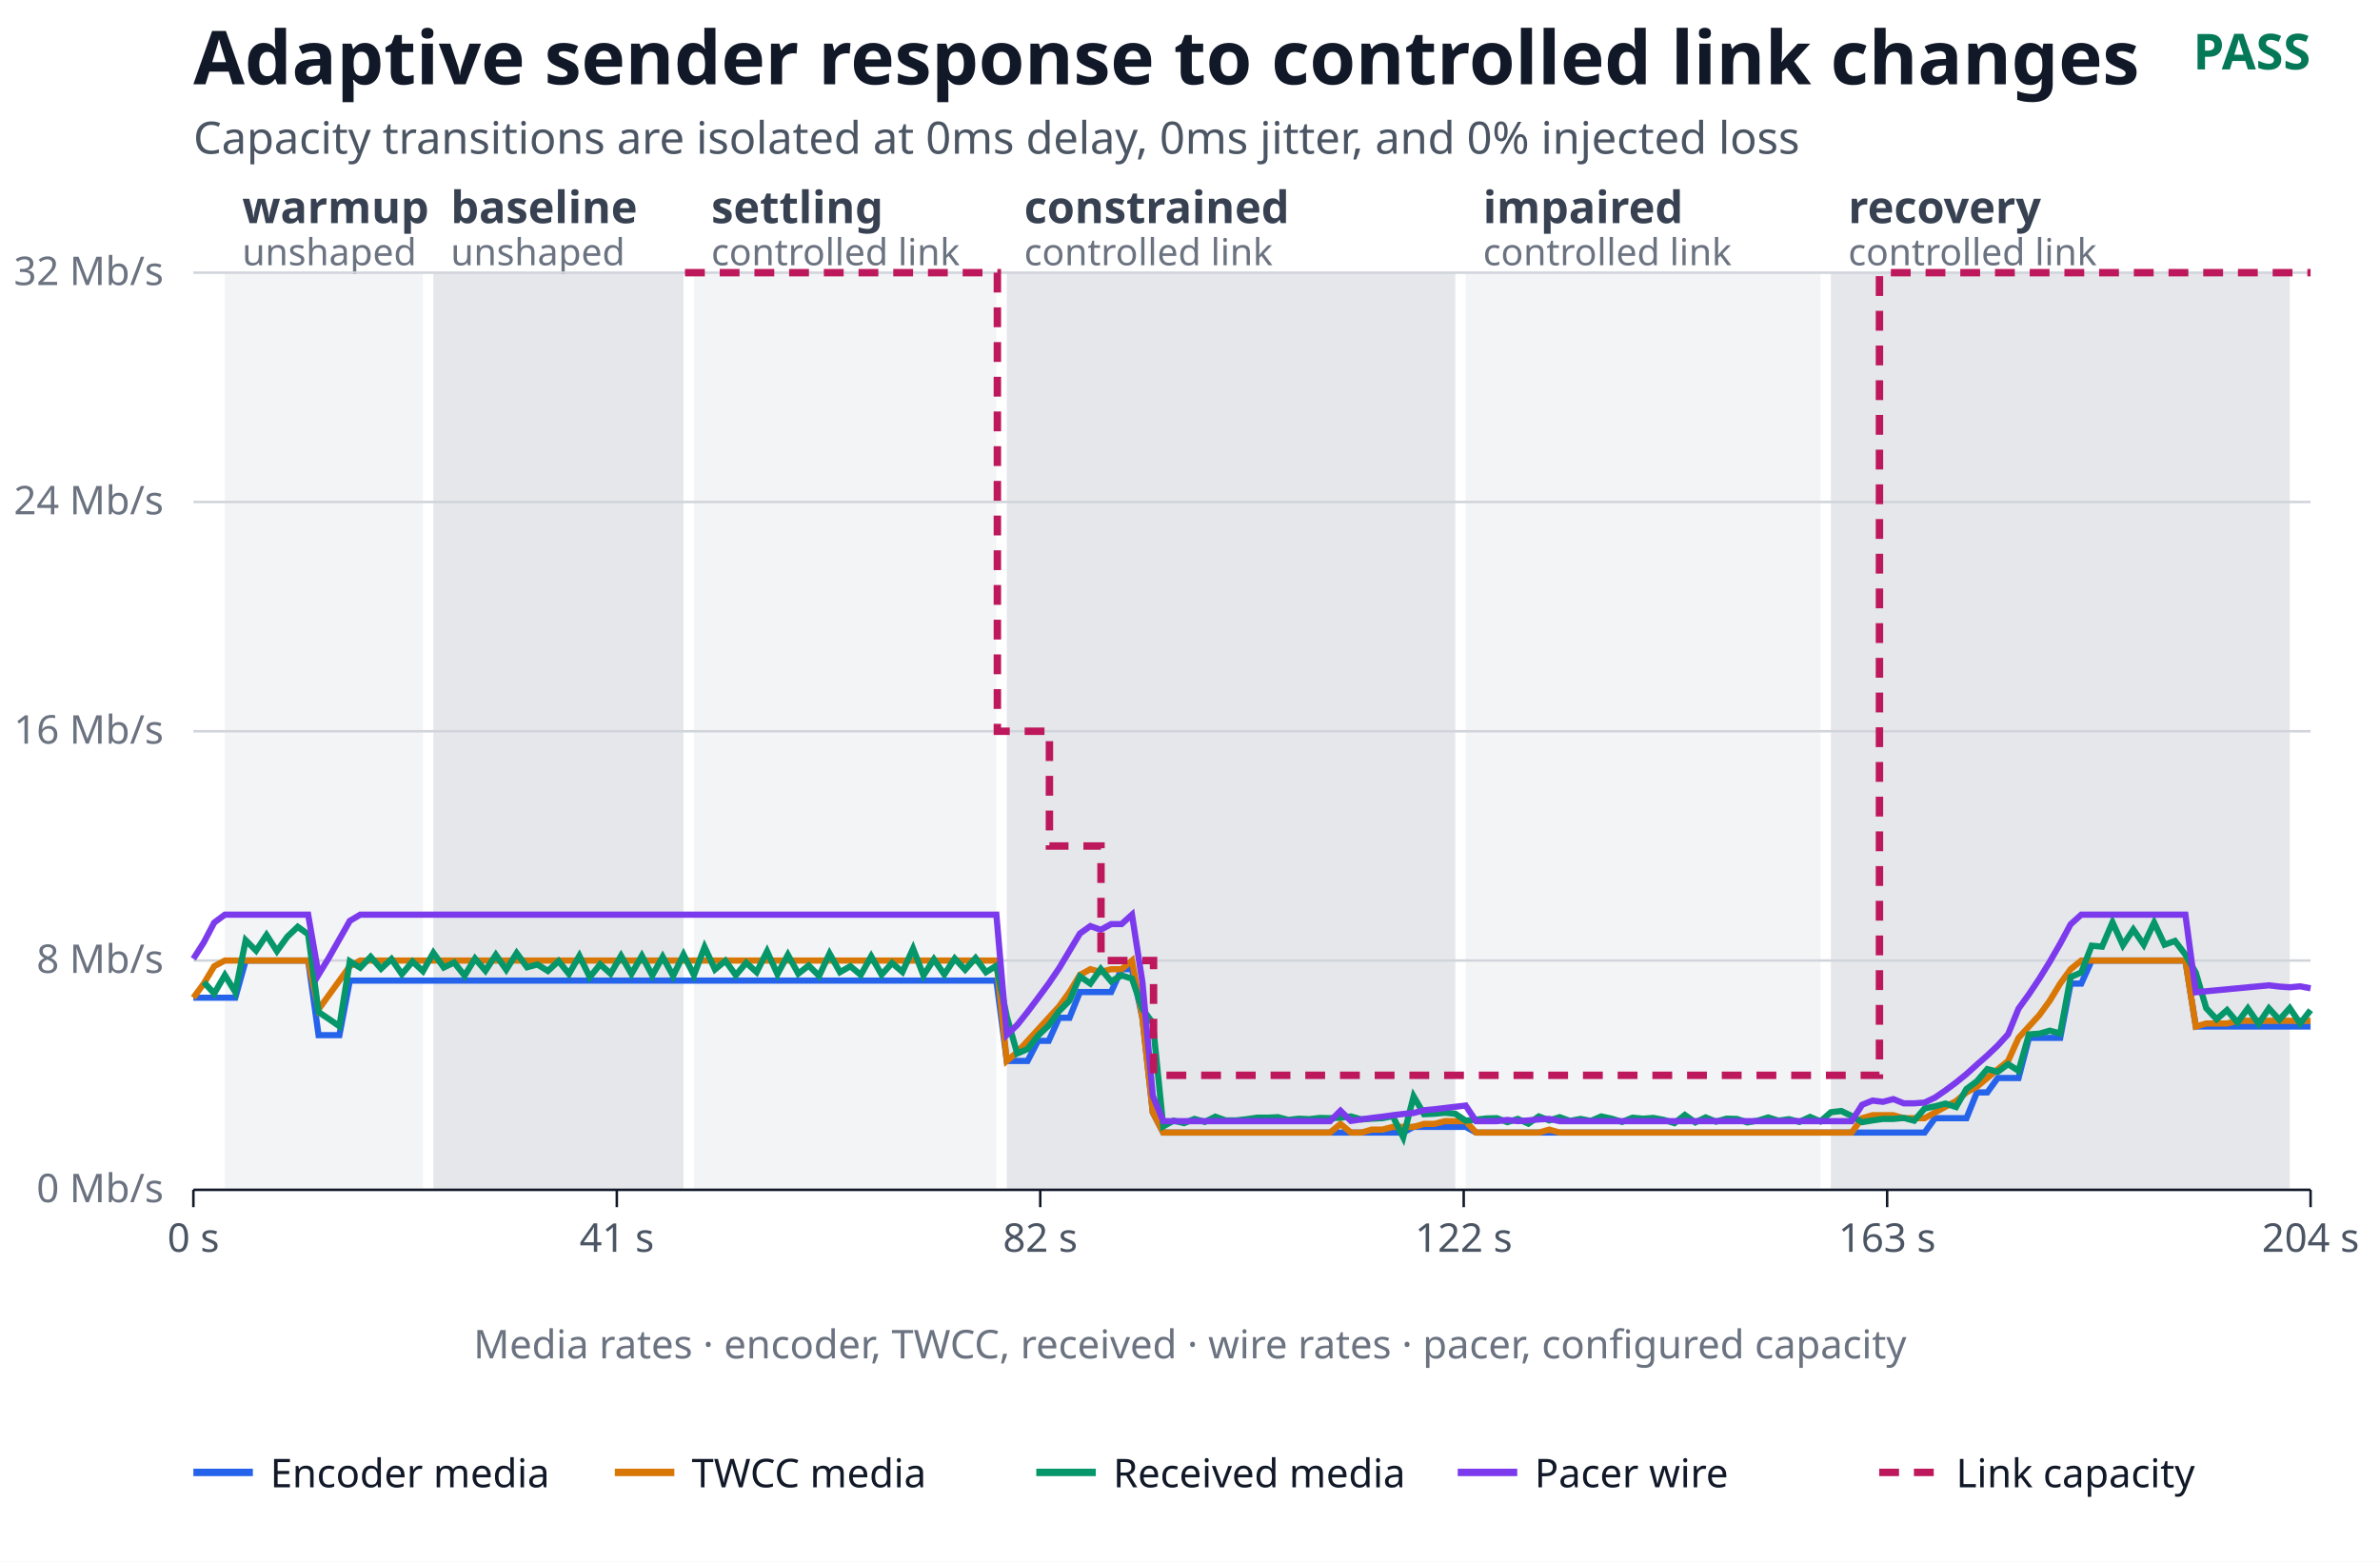
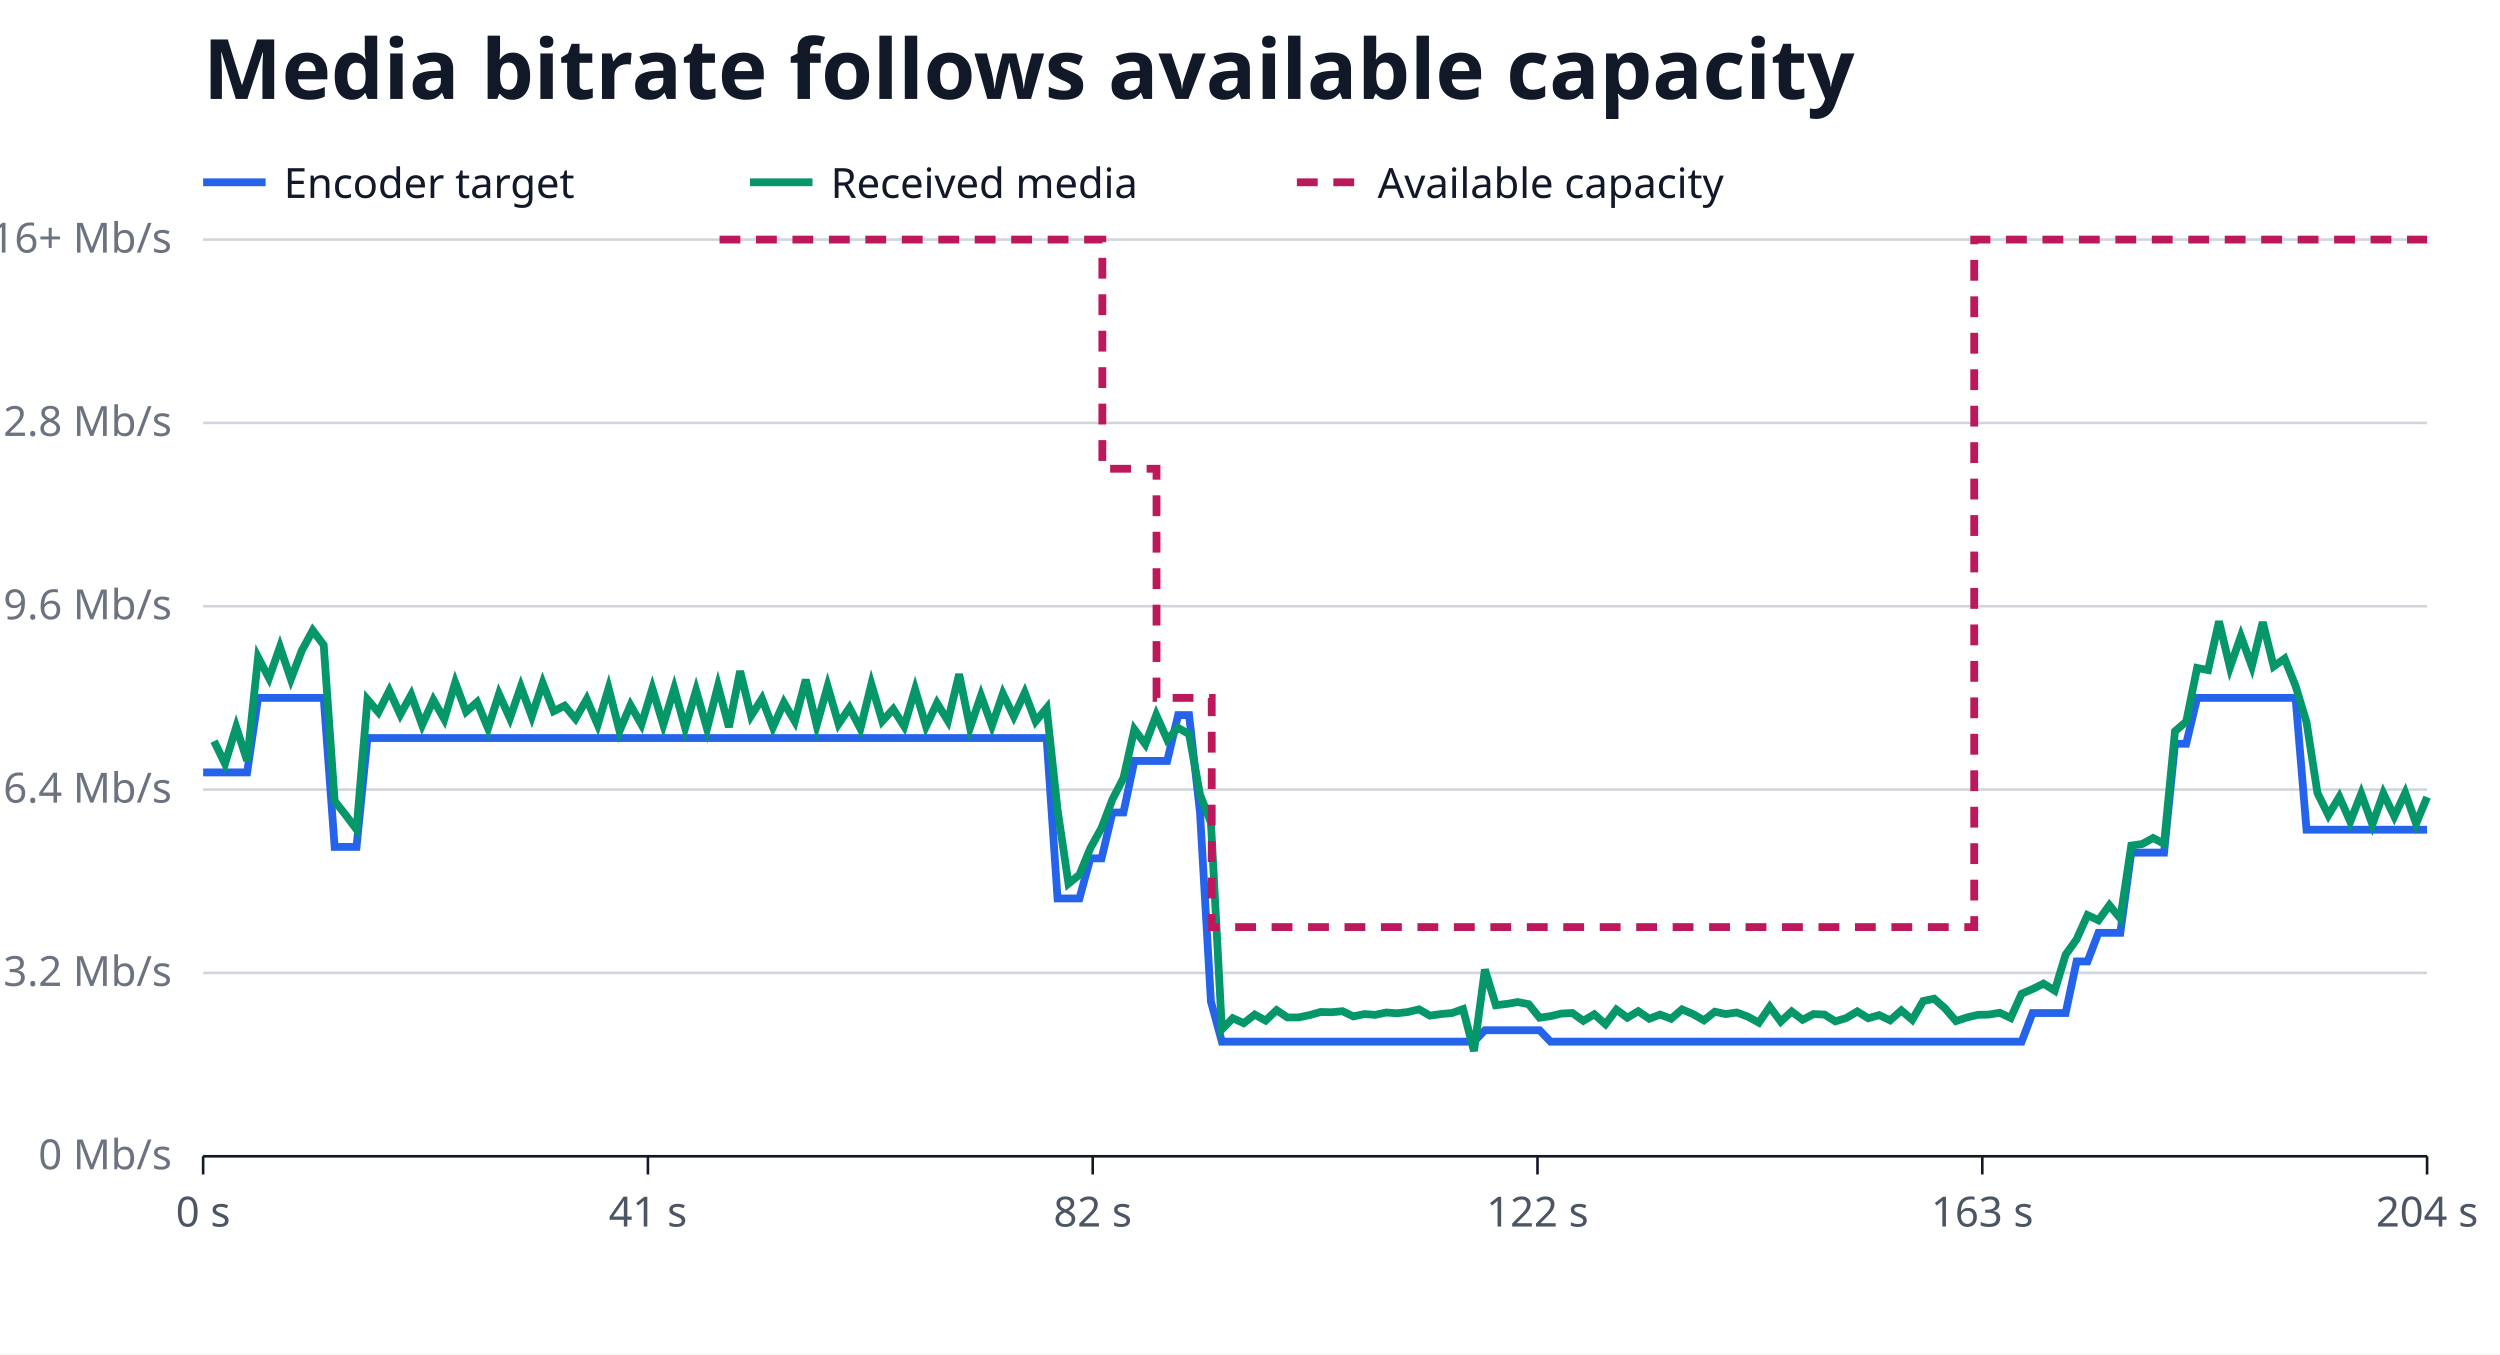
- <svg xmlns="http://www.w3.org/2000/svg" width="960" height="630" viewBox="0 0 960 630" role="img" aria-labelledby="title description" style="font-family:system-ui,sans-serif">
+ <svg xmlns="http://www.w3.org/2000/svg" width="960" height="520" viewBox="0 0 960 520" role="img" aria-labelledby="title description" style="font-family:system-ui,sans-serif">
  <rect width="100%" height="100%" fill="#ffffff" />
-   <text x="78" y="34" font-size="30" font-weight="600" fill="#111827">Adaptive sender response to controlled link changes</text>
-   <text x="78" y="62" font-size="18" fill="#4b5563">Capacity transitions are isolated at 0ms delay, 0ms jitter, and 0% injected loss</text>
-   <text x="932" y="28" text-anchor="end" font-size="20" font-weight="700" fill="#047857">PASS</text>
-   <rect x="90.7" y="110" width="79.9" height="370" fill="#f3f4f6" />
-   <text x="97.7" y="90" font-size="18" font-weight="600" fill="#374151">warmup</text>
-   <text x="97.7" y="107" font-size="15" fill="#6b7280">unshaped</text>
-   <rect x="174.8" y="110" width="100.9" height="370" fill="#e5e7eb" />
-   <text x="181.8" y="90" font-size="18" font-weight="600" fill="#374151">baseline</text>
-   <text x="181.8" y="107" font-size="15" fill="#6b7280">unshaped</text>
-   <rect x="279.9" y="110" width="122" height="370" fill="#f3f4f6" />
-   <text x="286.9" y="90" font-size="18" font-weight="600" fill="#374151">settling</text>
-   <text x="286.9" y="107" font-size="15" fill="#6b7280">controlled link</text>
-   <rect x="406.1" y="110" width="180.9" height="370" fill="#e5e7eb" />
-   <text x="413.1" y="90" font-size="18" font-weight="600" fill="#374151">constrained</text>
-   <text x="413.1" y="107" font-size="15" fill="#6b7280">controlled link</text>
-   <rect x="591.2" y="110" width="143.1" height="370" fill="#f3f4f6" />
-   <text x="598.2" y="90" font-size="18" font-weight="600" fill="#374151">impaired</text>
-   <text x="598.2" y="107" font-size="15" fill="#6b7280">controlled link</text>
-   <rect x="738.5" y="110" width="185.1" height="370" fill="#e5e7eb" />
-   <text x="745.5" y="90" font-size="18" font-weight="600" fill="#374151">recovery</text>
-   <text x="745.5" y="107" font-size="15" fill="#6b7280">controlled link</text>
-   <line x1="78" y1="480" x2="932" y2="480" stroke="#d1d5db" />
-   <text x="66" y="485" text-anchor="end" font-size="16" fill="#6b7280">0 Mb/s</text>
-   <line x1="78" y1="387.5" x2="932" y2="387.5" stroke="#d1d5db" />
-   <text x="66" y="392.5" text-anchor="end" font-size="16" fill="#6b7280">8 Mb/s</text>
-   <line x1="78" y1="295" x2="932" y2="295" stroke="#d1d5db" />
-   <text x="66" y="300" text-anchor="end" font-size="16" fill="#6b7280">16 Mb/s</text>
-   <line x1="78" y1="202.5" x2="932" y2="202.5" stroke="#d1d5db" />
-   <text x="66" y="207.5" text-anchor="end" font-size="16" fill="#6b7280">24 Mb/s</text>
-   <line x1="78" y1="110" x2="932" y2="110" stroke="#d1d5db" />
-   <text x="66" y="115" text-anchor="end" font-size="16" fill="#6b7280">32 Mb/s</text>
-   <polyline fill="none" stroke="#2563eb" stroke-width="2.5" stroke-dasharray="" points="78,402.5 82.2,402.5 86.4,402.5 90.7,402.5 94.9,402.5 99.1,387.5 103.3,387.5 107.5,387.5 111.7,387.5 115.9,387.5 120.1,387.5 124.3,387.5 128.5,417.6 132.7,417.6 136.9,417.6 141.1,395.6 145.3,395.6 149.5,395.6 153.7,395.6 157.9,395.6 162.1,395.6 166.4,395.6 170.6,395.6 174.8,395.6 179,395.6 183.2,395.6 187.4,395.6 191.6,395.6 195.8,395.6 200,395.6 204.2,395.6 208.4,395.6 212.6,395.6 216.8,395.6 221,395.6 225.3,395.6 229.5,395.6 233.7,395.6 237.9,395.6 242.1,395.6 246.3,395.6 250.5,395.6 254.7,395.6 258.9,395.6 263.1,395.6 267.3,395.6 271.5,395.6 275.7,395.6 279.9,395.6 284.2,395.6 288.4,395.6 292.6,395.6 296.8,395.6 301,395.6 305.2,395.6 309.4,395.6 313.6,395.6 317.8,395.6 322,395.6 326.2,395.6 330.4,395.6 334.6,395.6 338.8,395.6 343,395.6 347.2,395.6 351.4,395.6 355.6,395.6 359.8,395.6 364,395.6 368.3,395.6 372.5,395.6 376.7,395.6 380.9,395.6 385.1,395.6 389.3,395.6 393.5,395.6 397.7,395.6 401.9,395.6 406.1,428 410.3,428 414.5,428 418.7,419.9 423,419.9 427.2,410.6 431.4,410.6 435.6,400.2 439.8,400.2 444,400.2 448.2,400.2 452.4,391 456.6,391 460.8,410.6 465,448.8 469.2,456.9 473.4,456.9 477.6,456.9 481.8,456.9 486,456.9 490.2,456.9 494.4,456.9 498.6,456.9 502.9,456.9 507.1,456.9 511.3,456.9 515.5,456.9 519.7,456.9 523.9,456.9 528.1,456.9 532.3,456.9 536.5,456.9 540.7,456.9 544.9,456.9 549.1,456.9 553.3,456.9 557.6,456.9 561.8,456.9 566,456.9 570.2,454.6 574.4,454.6 578.6,454.6 582.8,454.6 587,454.6 591.2,454.6 595.4,456.9 599.6,456.9 603.8,456.9 608,456.9 612.2,456.9 616.5,456.9 620.7,456.9 624.9,456.9 629.1,456.9 633.3,456.9 637.5,456.9 641.7,456.9 645.9,456.9 650.1,456.9 654.3,456.9 658.5,456.9 662.7,456.9 666.9,456.9 671.2,456.9 675.4,456.9 679.6,456.9 683.8,456.9 688,456.9 692.2,456.9 696.4,456.9 700.6,456.9 704.8,456.9 709,456.9 713.2,456.9 717.4,456.9 721.6,456.9 725.8,456.9 730.1,456.9 734.3,456.9 738.5,456.9 742.7,456.9 746.9,456.9 751.1,456.9 755.3,456.9 759.5,456.9 763.7,456.9 767.9,456.9 772.1,456.9 776.3,456.9 780.5,451.1 784.7,451.1 789,451.1 793.2,451.1 797.4,440.7 801.6,440.7 805.8,434.9 810,434.9 814.2,434.9 818.4,418.7 822.6,418.7 826.8,418.7 831,418.7 835.2,396.8 839.5,396.8 843.7,387.5 847.9,387.5 852.1,387.5 856.3,387.5 860.5,387.5 864.7,387.5 868.9,387.5 873.1,387.5 877.3,387.5 881.5,387.5 885.7,414.1 889.9,414.1 894.1,414.1 898.3,414.1 902.5,414.1 906.7,414.1 911,414.1 915.2,414.1 919.4,414.1 923.6,414.1 927.8,414.1 932,414.1" />
-   <line x1="78" y1="594" x2="102" y2="594" stroke="#2563eb" stroke-width="3" />
-   <text x="109" y="600" font-size="16" fill="#111827">Encoder media</text>
-   <polyline fill="none" stroke="#d97706" stroke-width="2.5" stroke-dasharray="" points="78,402.5 82.2,396.8 86.4,389.8 90.7,387.5 94.9,387.5 99.1,387.5 103.3,387.5 107.5,387.5 111.7,387.5 115.9,387.5 120.1,387.5 124.3,387.5 128.5,407.2 132.7,401.4 136.9,395.6 141.1,389.8 145.3,387.5 149.5,387.5 153.7,387.5 157.9,387.5 162.1,387.5 166.4,387.5 170.6,387.5 174.8,387.5 179,387.5 183.2,387.5 187.4,387.5 191.6,387.5 195.8,387.5 200,387.5 204.2,387.5 208.4,387.5 212.6,387.5 216.8,387.5 221,387.5 225.3,387.5 229.5,387.5 233.7,387.5 237.9,387.5 242.1,387.5 246.3,387.5 250.5,387.5 254.7,387.5 258.9,387.5 263.1,387.5 267.3,387.5 271.5,387.5 275.7,387.5 279.9,387.5 284.2,387.5 288.4,387.5 292.6,387.5 296.8,387.5 301,387.5 305.2,387.5 309.4,387.5 313.6,387.5 317.8,387.5 322,387.5 326.2,387.5 330.4,387.5 334.6,387.5 338.8,387.5 343,387.5 347.2,387.5 351.4,387.5 355.6,387.5 359.8,387.5 364,387.5 368.3,387.5 372.5,387.5 376.7,387.5 380.9,387.5 385.1,387.5 389.3,387.5 393.5,387.5 397.7,387.5 401.9,387.5 406.1,428 410.3,424.5 414.5,419.9 418.7,415.3 423,410.6 427.2,406 431.4,400.2 435.6,393.3 439.8,391 444,392.1 448.2,391 452.4,391 456.6,387.5 460.8,410.6 465,448.8 469.2,456.9 473.4,456.9 477.6,456.9 481.8,456.9 486,456.9 490.2,456.9 494.4,456.9 498.6,456.9 502.9,456.9 507.1,456.9 511.3,456.9 515.5,456.9 519.7,456.9 523.9,456.9 528.1,456.9 532.3,456.9 536.5,456.9 540.7,453.4 544.9,456.9 549.1,456.9 553.3,455.7 557.6,455.7 561.8,454.6 566,454.6 570.2,454.6 574.4,453.4 578.6,453.4 582.8,452.3 587,452.3 591.2,452.3 595.4,456.9 599.6,456.9 603.8,456.9 608,456.9 612.2,456.9 616.5,456.9 620.7,456.9 624.9,455.7 629.1,456.9 633.3,456.9 637.5,456.9 641.7,456.9 645.9,456.9 650.1,456.9 654.3,456.9 658.5,456.9 662.7,456.9 666.9,456.9 671.2,456.9 675.4,456.9 679.6,456.9 683.8,456.9 688,456.9 692.2,456.9 696.4,456.9 700.6,456.9 704.8,456.9 709,456.9 713.2,456.9 717.4,456.9 721.6,456.9 725.8,456.9 730.1,456.9 734.3,456.9 738.5,456.9 742.7,456.9 746.9,456.9 751.1,451.1 755.3,449.9 759.5,449.9 763.7,449.9 767.9,451.1 772.1,451.1 776.3,451.1 780.5,448.8 784.7,446.5 789,444.2 793.2,440.7 797.4,438.4 801.6,434.9 805.8,431.4 810,428 814.2,418.7 818.4,414.1 822.6,409.5 826.8,403.7 831,396.8 835.2,391 839.5,387.5 843.7,387.5 847.9,387.5 852.1,387.5 856.3,387.5 860.5,387.5 864.7,387.5 868.9,387.5 873.1,387.5 877.3,387.5 881.5,387.5 885.7,414.1 889.9,412.9 894.1,412.9 898.3,412.9 902.5,411.8 906.7,411.8 911,411.8 915.2,411.8 919.4,411.8 923.6,411.8 927.8,411.8 932,411.8" />
-   <line x1="248" y1="594" x2="272" y2="594" stroke="#d97706" stroke-width="3" />
-   <text x="279" y="600" font-size="16" fill="#111827">TWCC media</text>
-   <polyline fill="none" stroke="#059669" stroke-width="2.5" stroke-dasharray="" points="82.2,396.2 86.4,400.8 90.7,393.4 94.9,400.2 99.1,379.3 103.3,383.5 107.5,377.2 111.7,383.7 115.9,377.9 120.1,373.9 124.3,376.9 128.5,408.3 132.7,411.1 136.9,414 141.1,387.8 145.3,390.4 149.5,386 153.7,390.8 157.9,386.9 162.1,393 166.4,387.9 170.6,391.8 174.8,384.4 179,390.3 183.2,388.3 187.4,393.6 191.6,386.7 195.8,391.6 200,385.2 204.2,391.2 208.4,384.5 212.6,390.2 216.8,389.1 221,391.7 225.3,387.7 229.5,392.9 233.7,385.6 237.9,394.2 242.1,389 246.3,392.8 250.5,385.6 254.7,392.9 258.9,385.6 263.1,393.5 267.3,386 271.5,393.7 275.7,385.1 279.9,393.4 284.2,382.1 288.4,391.1 292.6,387.6 296.8,393.4 301,388.4 305.2,392.2 309.4,383.8 313.6,393 317.8,385.2 322,392.8 326.2,389.5 330.4,393.7 334.6,384.7 338.8,392.2 343,389.8 347.2,393.3 351.4,385.8 355.6,393.2 359.8,388.5 364,392.1 368.3,382.7 372.5,393.5 376.7,387 380.9,393.1 385.1,386.7 389.3,391.2 393.5,386.5 397.7,392.2 401.9,389.6 406.1,410.1 410.3,425 414.5,423.2 418.7,417.8 423,413.7 427.2,407.9 431.4,403.7 435.6,393.9 439.8,396.8 444,390.9 448.2,395.9 452.4,393.5 456.6,394.8 460.8,407 465,412.7 469.2,454.4 473.4,452.1 477.6,453.1 481.8,451.4 486,452.6 490.2,450.5 494.4,452 498.6,452 502.9,451.5 507.1,450.9 511.3,450.9 515.5,450.7 519.7,451.8 523.9,451.3 528.1,451.5 532.3,451 536.5,451.1 540.7,450.9 544.9,450.4 549.1,451.6 553.3,451.3 557.6,451.1 561.8,450.3 566,458.8 570.2,442.3 574.4,449.5 578.6,449.3 582.8,448.9 587,449.3 591.2,452.1 595.4,451.7 599.6,451.2 603.8,451.1 608,452.7 612.2,451.4 616.5,453.3 620.7,450.4 624.9,452 629.1,450.7 633.3,452.2 637.5,451.4 641.7,452.2 645.9,450.4 650.1,451.3 654.3,452.6 658.5,450.9 662.7,451.3 666.9,451 671.2,451.8 675.4,453.1 679.6,449.8 683.8,452.8 688,450.8 692.2,452.5 696.4,451.3 700.6,451.4 704.8,452.8 709,452.1 713.2,450.8 717.4,452.1 721.6,451.5 725.8,452.6 730.1,450.6 734.3,452.4 738.5,448.7 742.7,448.2 746.9,450.2 751.1,452.7 755.3,452 759.5,451.4 763.7,451.4 767.9,451 772.1,452.1 776.3,447.2 780.5,446.3 784.7,445.2 789,446.6 793.2,439.3 797.4,436.2 801.6,431.3 805.8,432.4 810,429.3 814.2,432 818.4,417.3 822.6,417 826.8,415.8 831,416.9 835.2,394.2 839.5,392.3 843.7,381.5 847.9,381.9 852.1,372.1 856.3,381.3 860.5,375 864.7,381.1 868.9,372.2 873.1,381.1 877.3,379.6 881.5,385.1 885.7,392.4 889.9,406.7 894.1,411.2 898.3,407.5 902.5,412.5 906.7,406.8 911,413 915.2,406.8 919.4,411.4 923.6,406.7 927.8,412.9 932,407.5" />
-   <line x1="418" y1="594" x2="442" y2="594" stroke="#059669" stroke-width="3" />
-   <text x="449" y="600" font-size="16" fill="#111827">Received media</text>
-   <polyline fill="none" stroke="#7c3aed" stroke-width="2.5" stroke-dasharray="" points="78,386.8 82.2,380.2 86.4,372.2 90.7,369 94.9,369 99.1,369 103.3,369 107.5,369 111.7,369 115.9,369 120.1,369 124.3,369 128.5,393.2 132.7,386.3 136.9,378.9 141.1,371.5 145.3,369 149.5,369 153.7,369 157.9,369 162.1,369 166.4,369 170.6,369 174.8,369 179,369 183.2,369 187.4,369 191.6,369 195.8,369 200,369 204.2,369 208.4,369 212.6,369 216.8,369 221,369 225.3,369 229.5,369 233.7,369 237.9,369 242.1,369 246.3,369 250.5,369 254.7,369 258.9,369 263.1,369 267.3,369 271.5,369 275.7,369 279.9,369 284.2,369 288.4,369 292.6,369 296.8,369 301,369 305.2,369 309.4,369 313.6,369 317.8,369 322,369 326.2,369 330.4,369 334.6,369 338.8,369 343,369 347.2,369 351.4,369 355.6,369 359.8,369 364,369 368.3,369 372.5,369 376.7,369 380.9,369 385.1,369 389.3,369 393.5,369 397.7,369 401.9,369 406.1,417.5 410.3,413.5 414.5,408.2 418.7,402.6 423,396.8 427.2,390.6 431.4,383.6 435.6,376.6 439.8,373.6 444,375.1 448.2,372.8 452.4,372.8 456.6,369 460.8,396.2 465,442.1 469.2,452.3 473.4,452.3 477.6,452.3 481.8,452.3 486,452.3 490.2,452.3 494.4,452.3 498.6,452.3 502.9,452.3 507.1,452.3 511.3,452.3 515.5,452.3 519.7,452.3 523.9,452.3 528.1,452.3 532.3,452.3 536.5,452.3 540.7,448.1 544.9,452.2 549.1,451.6 553.3,451 557.6,450.5 561.8,449.9 566,449.4 570.2,449 574.4,447.9 578.6,447.5 582.8,447 587,446.5 591.2,446 595.4,452.3 599.6,452.3 603.8,452.3 608,451.8 612.2,452.3 616.5,452 620.7,451.6 624.9,451.4 629.1,452.3 633.3,452.3 637.5,452.3 641.7,452.3 645.9,452.3 650.1,452.3 654.3,452.3 658.5,452.3 662.7,452.3 666.9,452.3 671.2,452.3 675.4,452.3 679.6,452.3 683.8,452.3 688,452.3 692.2,452.3 696.4,452.3 700.6,452.3 704.8,452.3 709,452.3 713.2,452.3 717.4,452.3 721.6,452.3 725.8,452.3 730.1,452.3 734.3,452.3 738.5,452.3 742.7,452.3 746.9,452.3 751.1,445.7 755.3,444 759.5,444.5 763.7,443.4 767.9,445.1 772.1,445.1 776.3,444.8 780.5,442.8 784.7,439.9 789,436.7 793.2,433.3 797.4,429.5 801.6,425.8 805.8,421.8 810,417.2 814.2,406.9 818.4,401.1 822.6,394.8 826.8,388 831,380.7 835.2,372.9 839.5,369 843.7,369 847.9,369 852.1,369 856.3,369 860.5,369 864.7,369 868.9,369 873.1,369 877.3,369 881.5,369 885.7,400.3 889.9,399.9 894.1,399.5 898.3,399.1 902.5,398.7 906.7,398.3 911,397.9 915.2,397.5 919.4,398 923.6,398.3 927.8,397.9 932,398.7" />
-   <line x1="588" y1="594" x2="612" y2="594" stroke="#7c3aed" stroke-width="3" />
-   <text x="619" y="600" font-size="16" fill="#111827">Pacer wire</text>
-   <polyline fill="none" stroke="#be185d" stroke-width="3" stroke-dasharray="8 6" points="276.3,110 402.3,110 402.3,295 423.3,295 423.3,341.3 444.1,341.3 444.1,387.5 465.3,387.5 465.3,433.8 758.1,433.8 758.1,110 932,110" />
-   <line x1="758" y1="594" x2="782" y2="594" stroke="#be185d" stroke-width="3" stroke-dasharray="8 6" />
-   <text x="789" y="600" font-size="16" fill="#111827">Link capacity</text>
-   <line x1="78" y1="480" x2="932" y2="480" stroke="#111827" />
-   <line x1="78" y1="480" x2="78" y2="487" stroke="#111827" />
-   <text x="78" y="505" text-anchor="middle" font-size="16" fill="#4b5563">0 s</text>
-   <line x1="248.8" y1="480" x2="248.8" y2="487" stroke="#111827" />
-   <text x="248.8" y="505" text-anchor="middle" font-size="16" fill="#4b5563">41 s</text>
-   <line x1="419.6" y1="480" x2="419.6" y2="487" stroke="#111827" />
-   <text x="419.6" y="505" text-anchor="middle" font-size="16" fill="#4b5563">82 s</text>
-   <line x1="590.4" y1="480" x2="590.4" y2="487" stroke="#111827" />
-   <text x="590.4" y="505" text-anchor="middle" font-size="16" fill="#4b5563">122 s</text>
-   <line x1="761.2" y1="480" x2="761.2" y2="487" stroke="#111827" />
-   <text x="761.2" y="505" text-anchor="middle" font-size="16" fill="#4b5563">163 s</text>
-   <line x1="932" y1="480" x2="932" y2="487" stroke="#111827" />
-   <text x="932" y="505" text-anchor="middle" font-size="16" fill="#4b5563">204 s</text>
-   <text x="480" y="548" text-anchor="middle" font-size="16" fill="#6b7280">Media rates · encoder, TWCC, received · wire rates · pacer, configured capacity</text>
+   <text x="78" y="38" font-size="32" font-weight="750" fill="#111827">Media bitrate follows available capacity</text>
+   <line x1="78" y1="444" x2="932" y2="444" stroke="#d1d5db" />
+   <text x="66" y="449" text-anchor="end" font-size="16" fill="#6b7280">0 Mb/s</text>
+   <line x1="78" y1="373.6" x2="932" y2="373.6" stroke="#d1d5db" />
+   <text x="66" y="378.6" text-anchor="end" font-size="16" fill="#6b7280">3.2 Mb/s</text>
+   <line x1="78" y1="303.2" x2="932" y2="303.2" stroke="#d1d5db" />
+   <text x="66" y="308.2" text-anchor="end" font-size="16" fill="#6b7280">6.4 Mb/s</text>
+   <line x1="78" y1="232.8" x2="932" y2="232.8" stroke="#d1d5db" />
+   <text x="66" y="237.8" text-anchor="end" font-size="16" fill="#6b7280">9.6 Mb/s</text>
+   <line x1="78" y1="162.4" x2="932" y2="162.4" stroke="#d1d5db" />
+   <text x="66" y="167.4" text-anchor="end" font-size="16" fill="#6b7280">12.8 Mb/s</text>
+   <line x1="78" y1="92" x2="932" y2="92" stroke="#d1d5db" />
+   <text x="66" y="97" text-anchor="end" font-size="16" fill="#6b7280">16+ Mb/s</text>
+   <polyline fill="none" stroke="#2563eb" stroke-width="3" points="78,296.6 82.2,296.6 86.4,296.6 90.7,296.6 94.9,296.6 99.1,268 103.3,268 107.5,268 111.7,268 115.9,268 120.1,268 124.3,268 128.5,325.2 132.7,325.2 136.9,325.2 141.1,283.4 145.3,283.4 149.5,283.4 153.7,283.4 157.9,283.4 162.1,283.4 166.4,283.4 170.6,283.4 174.8,283.4 179,283.4 183.2,283.4 187.4,283.4 191.6,283.4 195.8,283.4 200,283.4 204.2,283.4 208.4,283.4 212.6,283.4 216.8,283.4 221,283.4 225.3,283.4 229.5,283.4 233.7,283.4 237.9,283.4 242.1,283.4 246.3,283.4 250.5,283.4 254.7,283.4 258.9,283.4 263.1,283.4 267.3,283.4 271.5,283.4 275.7,283.4 279.9,283.4 284.2,283.4 288.4,283.4 292.6,283.4 296.8,283.4 301,283.4 305.2,283.4 309.4,283.4 313.6,283.4 317.8,283.4 322,283.4 326.2,283.4 330.4,283.4 334.6,283.4 338.8,283.4 343,283.4 347.2,283.4 351.4,283.4 355.6,283.4 359.8,283.4 364,283.4 368.3,283.4 372.5,283.4 376.7,283.4 380.9,283.4 385.1,283.4 389.3,283.4 393.5,283.4 397.7,283.4 401.9,283.4 406.1,345 410.3,345 414.5,345 418.7,329.6 423,329.6 427.2,312 431.4,312 435.6,292.2 439.8,292.2 444,292.2 448.2,292.2 452.4,274.6 456.6,274.6 460.8,312 465,384.6 469.2,400 473.4,400 477.6,400 481.8,400 486,400 490.2,400 494.4,400 498.6,400 502.9,400 507.1,400 511.3,400 515.5,400 519.7,400 523.9,400 528.1,400 532.3,400 536.5,400 540.7,400 544.9,400 549.1,400 553.3,400 557.6,400 561.8,400 566,400 570.2,395.6 574.4,395.6 578.6,395.6 582.8,395.6 587,395.6 591.2,395.6 595.4,400 599.6,400 603.8,400 608,400 612.2,400 616.5,400 620.7,400 624.9,400 629.1,400 633.3,400 637.5,400 641.7,400 645.9,400 650.1,400 654.3,400 658.5,400 662.7,400 666.9,400 671.2,400 675.4,400 679.6,400 683.8,400 688,400 692.2,400 696.4,400 700.6,400 704.8,400 709,400 713.2,400 717.4,400 721.6,400 725.8,400 730.1,400 734.3,400 738.5,400 742.7,400 746.9,400 751.1,400 755.3,400 759.5,400 763.7,400 767.9,400 772.1,400 776.3,400 780.5,389 784.7,389 789,389 793.2,389 797.4,369.2 801.6,369.2 805.8,358.2 810,358.2 814.2,358.2 818.4,327.4 822.6,327.4 826.8,327.4 831,327.4 835.2,285.6 839.5,285.6 843.7,268 847.9,268 852.1,268 856.3,268 860.5,268 864.7,268 868.9,268 873.1,268 877.3,268 881.5,268 885.7,318.6 889.9,318.6 894.1,318.6 898.3,318.6 902.5,318.6 906.7,318.6 911,318.6 915.2,318.6 919.4,318.6 923.6,318.6 927.8,318.6 932,318.6" />
+   <line x1="78" y1="70" x2="102" y2="70" stroke="#2563eb" stroke-width="3" />
+   <text x="109" y="76" font-size="16" fill="#111827">Encoder target</text>
+   <polyline fill="none" stroke="#059669" stroke-width="3" points="82.2,284.6 86.4,293.3 90.7,279.2 94.9,292.1 99.1,252.4 103.3,260.4 107.5,248.4 111.7,260.8 115.9,249.8 120.1,242.1 124.3,247.7 128.5,307.6 132.7,312.9 136.9,318.5 141.1,268.6 145.3,273.5 149.5,265.2 153.7,274.4 157.9,266.8 162.1,278.4 166.4,268.8 170.6,276.2 174.8,262.1 179,273.3 183.2,269.6 187.4,279.7 191.6,266.5 195.8,275.8 200,263.7 204.2,275.1 208.4,262.3 212.6,273.1 216.8,271 221,276 225.3,268.5 229.5,278.3 233.7,264.3 237.9,280.7 242.1,270.8 246.3,278.2 250.5,264.4 254.7,278.3 258.9,264.4 263.1,279.5 267.3,265.1 271.5,279.8 275.7,263.4 279.9,279.2 284.2,257.7 288.4,274.9 292.6,268.3 296.8,279.3 301,269.8 305.2,277 309.4,261 313.6,278.5 317.8,263.5 322,278 326.2,271.8 330.4,279.8 334.6,262.7 338.8,276.9 343,272.3 347.2,278.9 351.4,264.7 355.6,278.9 359.8,270 364,276.8 368.3,258.9 372.5,279.4 376.7,267.1 380.9,278.7 385.1,266.4 389.3,275.1 393.5,266 397.7,277 401.9,271.9 406.1,311 410.3,339.3 414.5,335.9 418.7,325.7 423,317.9 427.2,306.9 431.4,298.8 435.6,280.1 439.8,285.8 444,274.6 448.2,284 452.4,279.5 456.6,281.9 460.8,305.1 465,315.9 469.2,395.3 473.4,391 477.6,392.9 481.8,389.6 486,391.9 490.2,387.9 494.4,390.7 498.6,390.7 502.9,389.8 507.1,388.6 511.3,388.7 515.5,388.3 519.7,390.3 523.9,389.4 528.1,389.7 532.3,388.8 536.5,389.1 540.7,388.6 544.9,387.6 549.1,390 553.3,389.4 557.6,389 561.8,387.5 566,403.6 570.2,372.3 574.4,386 578.6,385.5 582.8,384.8 587,385.6 591.2,390.8 595.4,390.2 599.6,389.2 603.8,389 608,392 612.2,389.5 616.5,393.3 620.7,387.7 624.9,390.8 629.1,388.3 633.3,391.2 637.5,389.6 641.7,391.2 645.9,387.6 650.1,389.4 654.3,391.8 658.5,388.5 662.7,389.4 666.9,388.8 671.2,390.4 675.4,392.7 679.6,386.6 683.8,392.3 688,388.4 692.2,391.6 696.4,389.4 700.6,389.6 704.8,392.2 709,390.9 713.2,388.4 717.4,391 721.6,389.8 725.8,391.8 730.1,388 734.3,391.6 738.5,384.4 742.7,383.5 746.9,387.2 751.1,392.1 755.3,390.7 759.5,389.7 763.7,389.6 767.9,388.9 772.1,390.9 776.3,381.6 780.5,379.8 784.7,377.7 789,380.4 793.2,366.6 797.4,360.7 801.6,351.4 805.8,353.4 810,347.6 814.2,352.7 818.4,324.7 822.6,324.1 826.8,321.8 831,324 835.2,280.8 839.5,277.1 843.7,256.5 847.9,257.3 852.1,238.6 856.3,256.3 860.5,244.3 864.7,255.8 868.9,238.9 873.1,255.9 877.3,252.9 881.5,263.4 885.7,277.3 889.9,304.5 894.1,313 898.3,306 902.5,315.5 906.7,304.8 911,316.6 915.2,304.7 919.4,313.5 923.6,304.5 927.8,316.3 932,306.1" />
+   <line x1="288" y1="70" x2="312" y2="70" stroke="#059669" stroke-width="3" />
+   <text x="319" y="76" font-size="16" fill="#111827">Received media</text>
+   <polyline fill="none" stroke="#be185d" stroke-width="3" stroke-dasharray="8 6" points="276.3,92 402.3,92 402.3,92 423.3,92 423.3,180 444.1,180 444.1,268 465.3,268 465.3,356 758.1,356 758.1,92 932,92" />
+   <line x1="498" y1="70" x2="522" y2="70" stroke="#be185d" stroke-width="3" stroke-dasharray="8 6" />
+   <text x="529" y="76" font-size="16" fill="#111827">Available capacity</text>
+   <line x1="78" y1="444" x2="932" y2="444" stroke="#111827" />
+   <line x1="78" y1="444" x2="78" y2="451" stroke="#111827" />
+   <text x="78" y="471" text-anchor="middle" font-size="16" fill="#4b5563">0 s</text>
+   <line x1="248.8" y1="444" x2="248.8" y2="451" stroke="#111827" />
+   <text x="248.8" y="471" text-anchor="middle" font-size="16" fill="#4b5563">41 s</text>
+   <line x1="419.6" y1="444" x2="419.6" y2="451" stroke="#111827" />
+   <text x="419.6" y="471" text-anchor="middle" font-size="16" fill="#4b5563">82 s</text>
+   <line x1="590.4" y1="444" x2="590.4" y2="451" stroke="#111827" />
+   <text x="590.4" y="471" text-anchor="middle" font-size="16" fill="#4b5563">122 s</text>
+   <line x1="761.2" y1="444" x2="761.2" y2="451" stroke="#111827" />
+   <text x="761.2" y="471" text-anchor="middle" font-size="16" fill="#4b5563">163 s</text>
+   <line x1="932" y1="444" x2="932" y2="451" stroke="#111827" />
+   <text x="932" y="471" text-anchor="middle" font-size="16" fill="#4b5563">204 s</text>
</svg>
